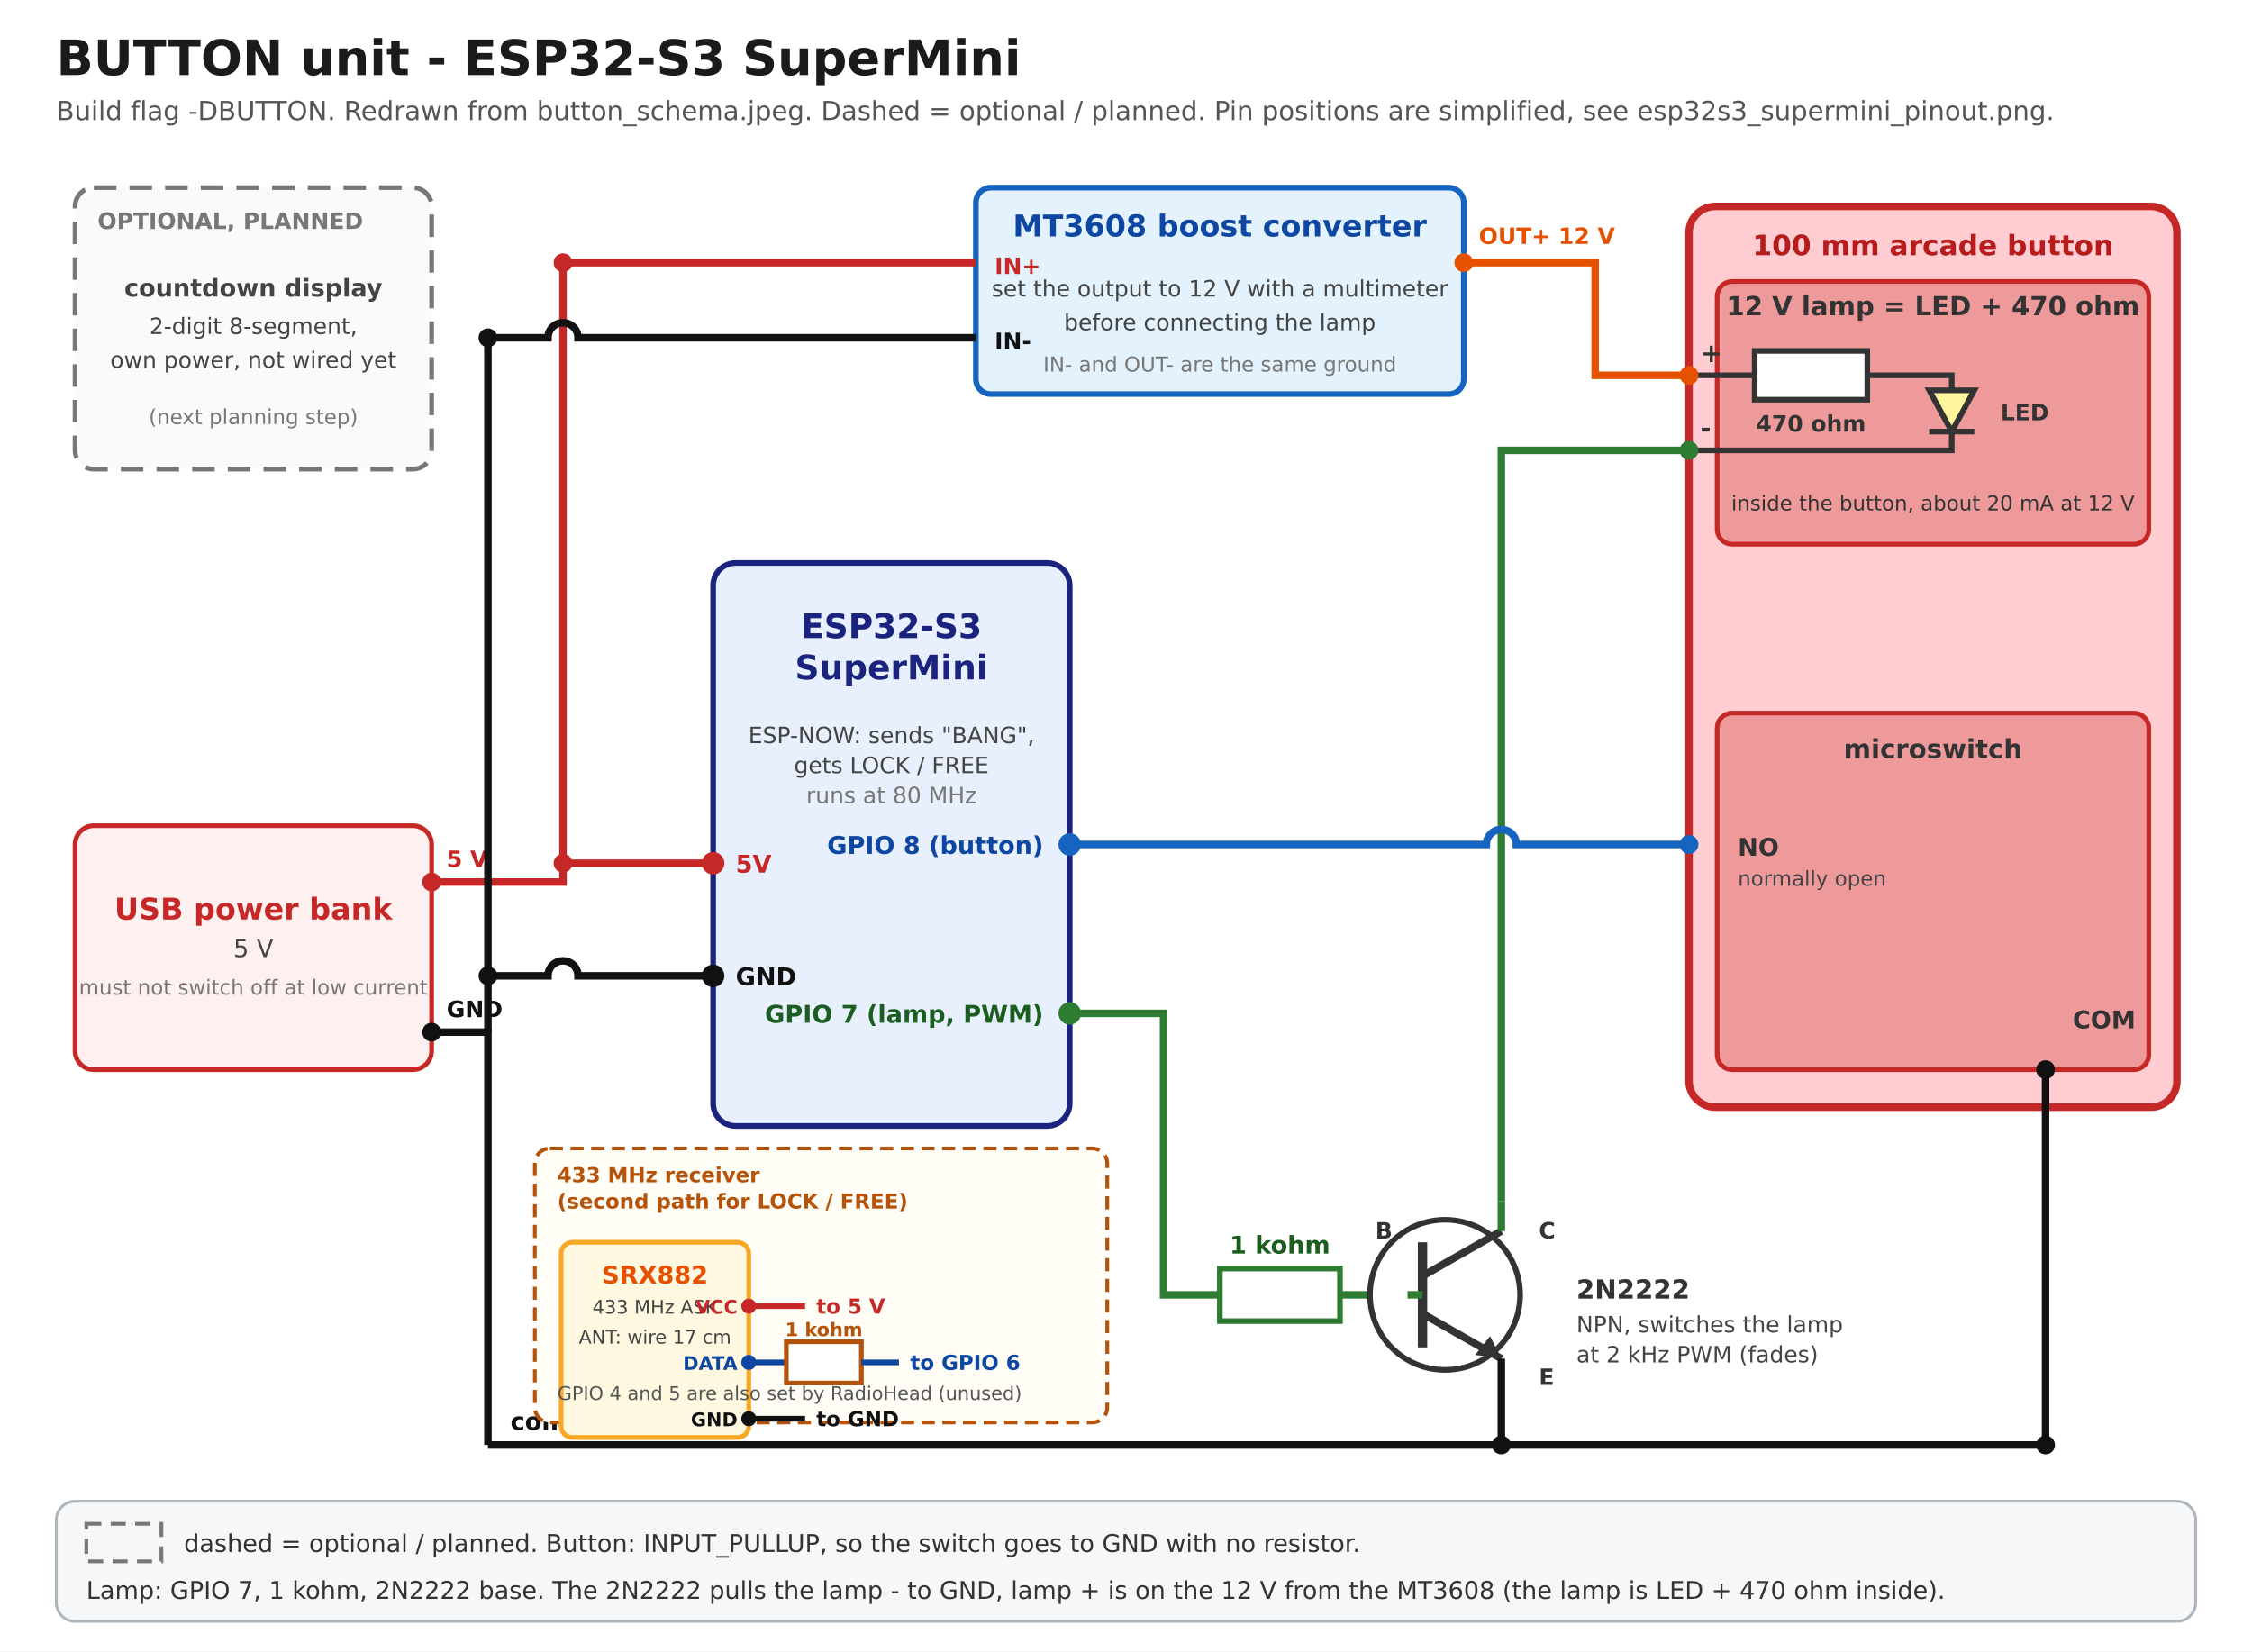
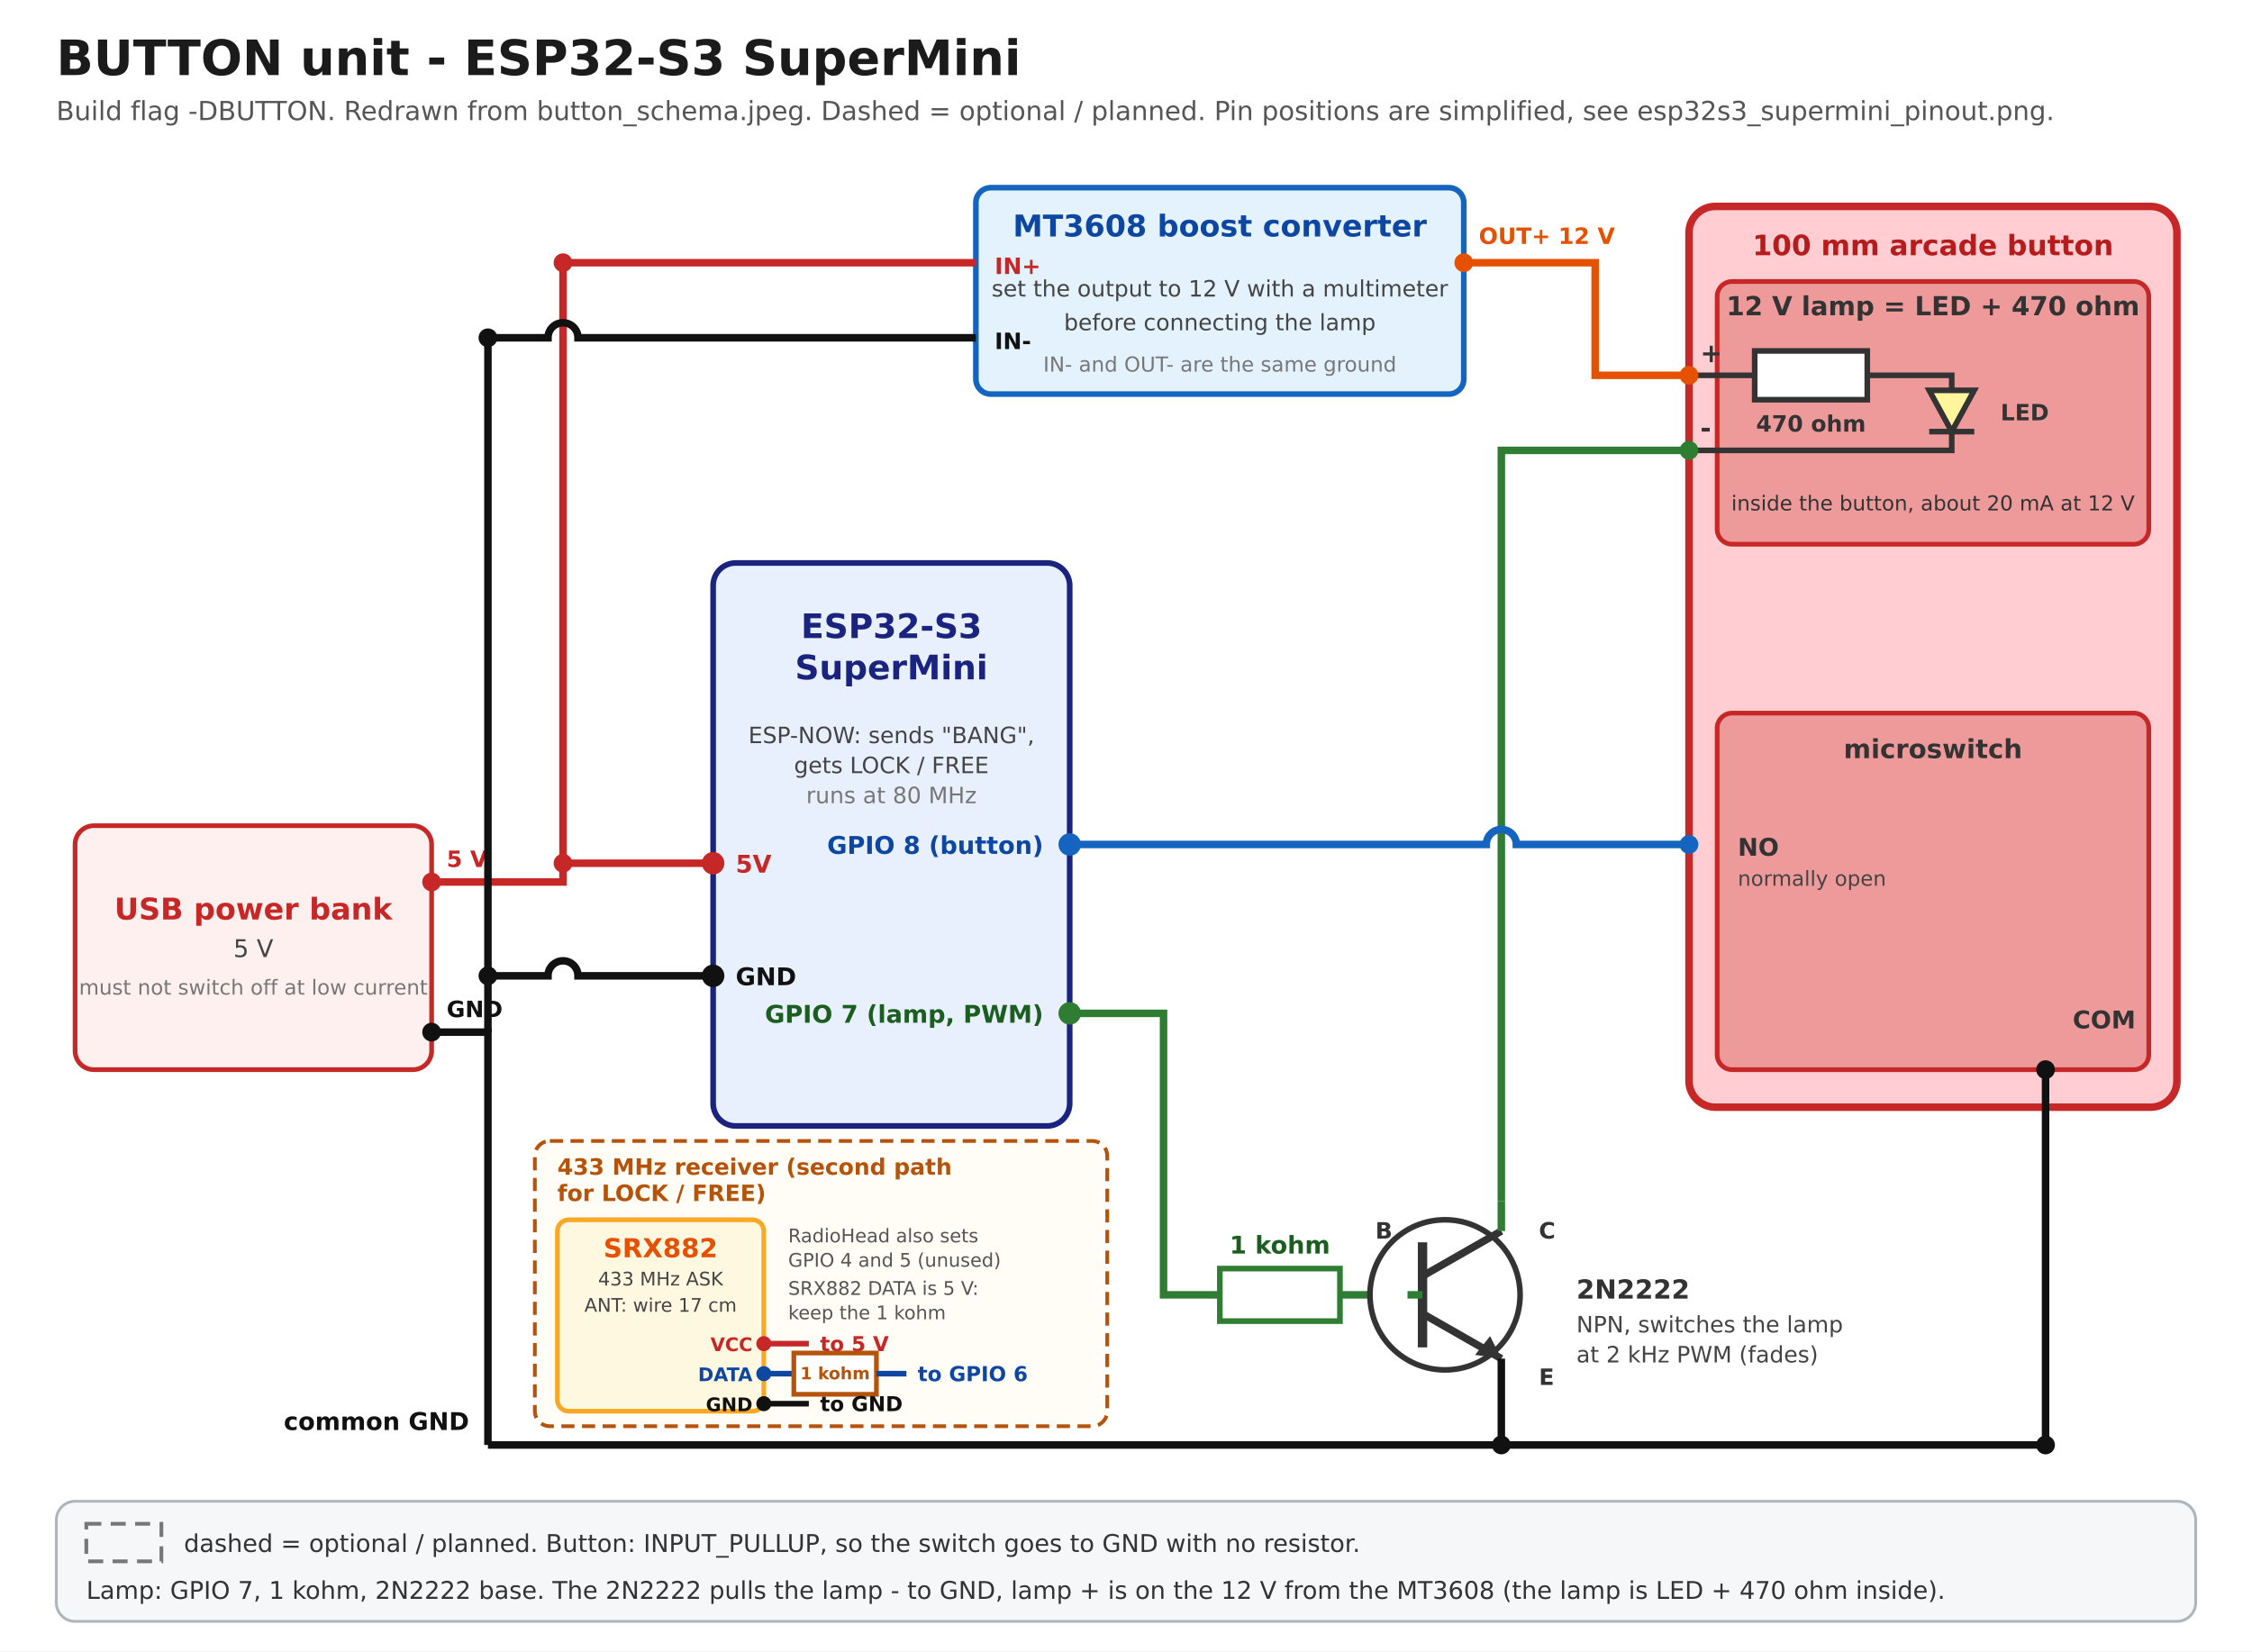
<svg xmlns="http://www.w3.org/2000/svg" viewBox="0 0 1200 880" width="1200" height="880" font-family="DejaVu Sans, Helvetica, Arial, sans-serif">
  <rect width="1200" height="880" fill="#ffffff" />
  <text x="30" y="40" font-size="26" font-weight="bold" fill="#1b1b1b">BUTTON unit - ESP32-S3 SuperMini</text>
  <text x="30" y="64" font-size="14" fill="#555">Build flag -DBUTTON. Redrawn from button_schema.jpeg. Dashed = optional / planned. Pin positions are simplified, see esp32s3_supermini_pinout.png.</text>
  <rect x="40" y="440" width="190" height="130" rx="10" fill="#fff0f0" stroke="#c62828" stroke-width="2.5" />
  <text x="135" y="490" font-size="16" font-weight="bold" fill="#c62828" text-anchor="middle">USB power bank</text>
  <text x="135" y="510" font-size="13" fill="#444" text-anchor="middle">5 V</text>
  <text x="135" y="530" font-size="11" fill="#777" text-anchor="middle">must not switch off at low current</text>
  <polyline points="230,470 300,470 300,140" fill="none" stroke="#c62828" stroke-width="4" />
  <circle cx="230" cy="470" r="5" fill="#c62828" />
  <text x="238" y="462" font-size="12" font-weight="bold" fill="#c62828">5 V</text>
  <polyline points="230,550 260,550 260,770" fill="none" stroke="#111" stroke-width="4" />
  <circle cx="230" cy="550" r="5" fill="#111" />
  <line x1="260" y1="180" x2="260" y2="550" stroke="#111" stroke-width="4" />
  <text x="238" y="542" font-size="12" font-weight="bold" fill="#111">GND</text>
  <line x1="260" y1="770" x2="1090" y2="770" stroke="#111" stroke-width="4" />
-   <text x="272" y="762" font-size="13" font-weight="bold" fill="#111">common GND</text>
-   <rect x="40" y="100" width="190" height="150" rx="10" fill="#fafafa" stroke="#777" stroke-width="2.5" stroke-dasharray="12 7" />
-   <text x="52" y="122" font-size="12" font-weight="bold" fill="#777">OPTIONAL, PLANNED</text>
-   <text x="135" y="158" font-size="13" font-weight="bold" fill="#444" text-anchor="middle">countdown display</text>
-   <text x="135" y="178" font-size="12" fill="#444" text-anchor="middle">2-digit 8-segment,</text>
-   <text x="135" y="196" font-size="12" fill="#444" text-anchor="middle">own power, not wired yet</text>
-   <text x="135" y="226" font-size="11" fill="#777" text-anchor="middle">(next planning step)</text>
+   <text x="250" y="762" font-size="13" font-weight="bold" fill="#111" text-anchor="end">common GND</text>
  <rect x="520" y="100" width="260" height="110" rx="8" fill="#e3f2fd" stroke="#1565c0" stroke-width="3" />
  <text x="650" y="126" font-size="16" font-weight="bold" fill="#0d47a1" text-anchor="middle">MT3608 boost converter</text>
  <text x="650" y="158" font-size="12" fill="#444" text-anchor="middle">set the output to 12 V with a multimeter</text>
  <text x="650" y="176" font-size="12" fill="#444" text-anchor="middle">before connecting the lamp</text>
  <text x="650" y="198" font-size="11" fill="#777" text-anchor="middle">IN- and OUT- are the same ground</text>
  <text x="530" y="146" font-size="12" font-weight="bold" fill="#c62828">IN+</text>
  <text x="530" y="186" font-size="12" font-weight="bold" fill="#111">IN-</text>
  <text x="788" y="130" font-size="12" font-weight="bold" fill="#e65100">OUT+ 12 V</text>
  <line x1="300" y1="140" x2="520" y2="140" stroke="#c62828" stroke-width="4" />
  <circle cx="300" cy="140" r="5" fill="#c62828" />
  <path d="M260,180 L292,180 A8,8 0 0 1 308,180 L520,180" fill="none" stroke="#111" stroke-width="4" />
  <circle cx="260" cy="180" r="5" fill="#111" />
  <rect x="380" y="300" width="190" height="300" rx="12" fill="#e8f0fe" stroke="#1a237e" stroke-width="3" />
  <text x="475" y="340" font-size="18" font-weight="bold" fill="#1a237e" text-anchor="middle">ESP32-S3</text>
  <text x="475" y="362" font-size="18" font-weight="bold" fill="#1a237e" text-anchor="middle">SuperMini</text>
  <text x="475" y="396" font-size="12" fill="#444" text-anchor="middle">ESP-NOW: sends "BANG",</text>
  <text x="475" y="412" font-size="12" fill="#444" text-anchor="middle">gets LOCK / FREE</text>
  <text x="475" y="428" font-size="12" fill="#777" text-anchor="middle">runs at 80 MHz</text>
  <circle cx="380" cy="460" r="6" fill="#c62828" />
  <text x="392" y="465" font-size="13" font-weight="bold" fill="#c62828">5V</text>
  <circle cx="380" cy="520" r="6" fill="#111" />
  <text x="392" y="525" font-size="13" font-weight="bold" fill="#111">GND</text>
  <line x1="300" y1="460" x2="380" y2="460" stroke="#c62828" stroke-width="4" />
  <circle cx="300" cy="460" r="5" fill="#c62828" />
  <path d="M260,520 L292,520 A8,8 0 0 1 308,520 L380,520" fill="none" stroke="#111" stroke-width="4" />
  <circle cx="260" cy="520" r="5" fill="#111" />
  <circle cx="570" cy="450" r="6" fill="#1565c0" />
  <text x="556" y="455" font-size="13" font-weight="bold" fill="#0d47a1" text-anchor="end">GPIO 8 (button)</text>
  <circle cx="570" cy="540" r="6" fill="#2e7d32" />
  <text x="556" y="545" font-size="13" font-weight="bold" fill="#1b5e20" text-anchor="end">GPIO 7 (lamp, PWM)</text>
  <rect x="900" y="110" width="260" height="480" rx="14" fill="#ffcdd2" stroke="#c62828" stroke-width="4" />
  <text x="1030" y="136" font-size="15" font-weight="bold" fill="#b71c1c" text-anchor="middle">100 mm arcade button</text>
  <rect x="915" y="150" width="230" height="140" rx="8" fill="#ef9a9a" stroke="#c62828" stroke-width="2.5" />
  <text x="1030" y="168" font-size="14" font-weight="bold" fill="#333" text-anchor="middle">12 V lamp = LED + 470 ohm</text>
  <text x="906" y="193" font-size="14" font-weight="bold" fill="#333">+</text>
  <text x="906" y="233" font-size="14" font-weight="bold" fill="#333">-</text>
  <line x1="900" y1="200" x2="935" y2="200" stroke="#333" stroke-width="3" />
  <rect x="935" y="187" width="60" height="26" fill="#fff" stroke="#333" stroke-width="3" />
  <text x="965" y="230" font-size="12" font-weight="bold" fill="#333" text-anchor="middle">470 ohm</text>
  <polyline points="995,200 1040,200 1040,208" fill="none" stroke="#333" stroke-width="3" />
  <polygon points="1028,208 1052,208 1040,230" fill="#fff59d" stroke="#333" stroke-width="3" />
  <line x1="1028" y1="230" x2="1052" y2="230" stroke="#333" stroke-width="3" />
  <polyline points="1040,230 1040,240 900,240" fill="none" stroke="#333" stroke-width="3" />
  <text x="1066" y="224" font-size="12" font-weight="bold" fill="#333">LED</text>
  <text x="1030" y="272" font-size="11" fill="#333" text-anchor="middle">inside the button, about 20 mA at 12 V</text>
  <rect x="915" y="380" width="230" height="190" rx="8" fill="#ef9a9a" stroke="#c62828" stroke-width="2.5" />
  <text x="1030" y="404" font-size="14" font-weight="bold" fill="#333" text-anchor="middle">microswitch</text>
  <text x="926" y="456" font-size="13" font-weight="bold" fill="#333">NO</text>
  <text x="926" y="472" font-size="11" fill="#444">normally open</text>
  <text x="1138" y="548" font-size="13" font-weight="bold" fill="#333" text-anchor="end">COM</text>
  <circle cx="900" cy="200" r="5" fill="#e65100" />
  <circle cx="900" cy="240" r="5" fill="#2e7d32" />
  <circle cx="900" cy="450" r="5" fill="#1565c0" />
  <circle cx="1090" cy="570" r="5" fill="#111" />
  <polyline points="780,140 850,140 850,200 900,200" fill="none" stroke="#e65100" stroke-width="4" />
  <circle cx="780" cy="140" r="5" fill="#e65100" />
  <polyline points="800,640 800,240 900,240" fill="none" stroke="#2e7d32" stroke-width="4" />
  <path d="M570,450 L792,450 A8,8 0 0 1 808,450 L900,450" fill="none" stroke="#1565c0" stroke-width="4" />
  <polyline points="1090,570 1090,770" fill="none" stroke="#111" stroke-width="4" />
  <circle cx="1090" cy="770" r="5" fill="#111" />
  <polyline points="570,540 620,540 620,690 650,690" fill="none" stroke="#2e7d32" stroke-width="4" />
  <rect x="650" y="676" width="64" height="28" fill="#fff" stroke="#2e7d32" stroke-width="3" />
  <text x="682" y="668" font-size="13" font-weight="bold" fill="#1b5e20" text-anchor="middle">1 kohm</text>
  <polyline points="714,690 750,690" fill="none" stroke="#2e7d32" stroke-width="4" />
  <circle cx="770" cy="690" r="40" fill="#fff" stroke="#333" stroke-width="3" />
  <line x1="758" y1="662" x2="758" y2="718" stroke="#333" stroke-width="5" />
  <line x1="750" y1="690" x2="758" y2="690" stroke="#2e7d32" stroke-width="4" />
  <line x1="758" y1="680" x2="800" y2="656" stroke="#333" stroke-width="4" />
  <line x1="758" y1="700" x2="800" y2="724" stroke="#333" stroke-width="4" />
  <polygon points="800,724 786,722 794,712" fill="#333" />
  <line x1="800" y1="656" x2="800" y2="640" stroke="#2e7d32" stroke-width="4" />
  <line x1="800" y1="724" x2="800" y2="770" stroke="#111" stroke-width="4" />
  <circle cx="800" cy="770" r="5" fill="#111" />
  <text x="820" y="660" font-size="12" font-weight="bold" fill="#333">C</text>
  <text x="820" y="738" font-size="12" font-weight="bold" fill="#333">E</text>
  <text x="742" y="660" font-size="12" font-weight="bold" fill="#333" text-anchor="end">B</text>
  <text x="840" y="692" font-size="14" font-weight="bold" fill="#333">2N2222</text>
  <text x="840" y="710" font-size="12" fill="#444">NPN, switches the lamp</text>
  <text x="840" y="726" font-size="12" fill="#444">at 2 kHz PWM (fades)</text>
  <rect x="30" y="800" width="1140" height="64" rx="10" fill="#f6f7f9" stroke="#adb5bd" stroke-width="1.5" />
  <rect x="46" y="812" width="40" height="20" fill="none" stroke="#777" stroke-width="2" stroke-dasharray="8 5" />
  <text x="98" y="827" font-size="13" fill="#333">dashed = optional / planned.   Button: INPUT_PULLUP, so the switch goes to GND with no resistor.</text>
  <text x="46" y="852" font-size="13" fill="#333">Lamp: GPIO 7, 1 kohm, 2N2222 base. The 2N2222 pulls the lamp - to GND, lamp + is on the 12 V from the MT3608 (the lamp is LED + 470 ohm inside).</text>
-   <rect x="285" y="612" width="305" height="146" rx="8" fill="#fffdf5" stroke="#b45309" stroke-width="2" stroke-dasharray="7 4" />
-   <text x="297" y="630" font-size="11" font-weight="bold" fill="#b45309" text-anchor="start">433 MHz receiver</text>
-   <text x="297" y="644" font-size="11" font-weight="bold" fill="#b45309" text-anchor="start">(second path for LOCK / FREE)</text>
-   <rect x="299" y="662" width="100" height="104" rx="6" fill="#fff8e1" stroke="#f9a825" stroke-width="2.5" />
-   <text x="349" y="684" font-size="13" font-weight="bold" fill="#e65100" text-anchor="middle">SRX882</text>
-   <text x="349" y="700" font-size="10" font-weight="normal" fill="#444" text-anchor="middle">433 MHz ASK</text>
-   <text x="349" y="716" font-size="10" font-weight="normal" fill="#444" text-anchor="middle">ANT: wire 17 cm</text>
-   <circle cx="399" cy="696" r="4" fill="#c62828" />
-   <text x="393" y="700" font-size="10" font-weight="bold" fill="#c62828" text-anchor="end">VCC</text>
-   <line x1="399" y1="696" x2="429" y2="696" stroke="#c62828" stroke-width="3" />
-   <text x="435" y="700" font-size="11" font-weight="bold" fill="#c62828" text-anchor="start">to 5 V</text>
-   <circle cx="399" cy="726" r="4" fill="#0d47a1" />
-   <text x="393" y="730" font-size="10" font-weight="bold" fill="#0d47a1" text-anchor="end">DATA</text>
-   <line x1="399" y1="726" x2="419" y2="726" stroke="#0d47a1" stroke-width="3" />
-   <rect x="419" y="715" width="40" height="22" fill="#fff" stroke="#b45309" stroke-width="2.5" />
-   <text x="439" y="712" font-size="10" font-weight="bold" fill="#b45309" text-anchor="middle">1 kohm</text>
-   <line x1="459" y1="726" x2="479" y2="726" stroke="#0d47a1" stroke-width="3" />
-   <text x="485" y="730" font-size="11" font-weight="bold" fill="#0d47a1" text-anchor="start">to GPIO 6</text>
-   <circle cx="399" cy="756" r="4" fill="#111" />
-   <text x="393" y="760" font-size="10" font-weight="bold" fill="#111" text-anchor="end">GND</text>
-   <line x1="399" y1="756" x2="429" y2="756" stroke="#111" stroke-width="3" />
-   <text x="435" y="760" font-size="11" font-weight="bold" fill="#111" text-anchor="start">to GND</text>
-   <text x="297" y="746" font-size="10" font-weight="normal" fill="#555" text-anchor="start">GPIO 4 and 5 are also set by RadioHead (unused)</text>
+   <rect x="285" y="608" width="305" height="152" rx="8" fill="#fffdf5" stroke="#b45309" stroke-width="2" stroke-dasharray="7 4" />
+   <text x="297" y="626" font-size="12" font-weight="bold" fill="#b45309" text-anchor="start">433 MHz receiver (second path</text>
+   <text x="297" y="640" font-size="12" font-weight="bold" fill="#b45309" text-anchor="start">for LOCK / FREE)</text>
+   <rect x="297" y="650" width="110" height="102" rx="6" fill="#fff8e1" stroke="#f9a825" stroke-width="2.5" />
+   <text x="352" y="670" font-size="14" font-weight="bold" fill="#e65100" text-anchor="middle">SRX882</text>
+   <text x="352" y="685" font-size="10" font-weight="normal" fill="#444" text-anchor="middle">433 MHz ASK</text>
+   <text x="352" y="699" font-size="10" font-weight="normal" fill="#444" text-anchor="middle">ANT: wire 17 cm</text>
+   <circle cx="407" cy="716" r="4" fill="#c62828" />
+   <line x1="407" y1="716" x2="431" y2="716" stroke="#c62828" stroke-width="3" />
+   <text x="401" y="720" font-size="10" font-weight="bold" fill="#c62828" text-anchor="end">VCC</text>
+   <text x="437" y="720" font-size="11" font-weight="bold" fill="#c62828" text-anchor="start">to 5 V</text>
+   <circle cx="407" cy="732" r="4" fill="#0d47a1" />
+   <line x1="407" y1="732" x2="423" y2="732" stroke="#0d47a1" stroke-width="3" />
+   <rect x="423" y="721" width="44" height="22" fill="#fff" stroke="#b45309" stroke-width="2.5" />
+   <text x="445" y="735" font-size="9" font-weight="bold" fill="#b45309" text-anchor="middle">1 kohm</text>
+   <line x1="467" y1="732" x2="483" y2="732" stroke="#0d47a1" stroke-width="3" />
+   <text x="401" y="736" font-size="10" font-weight="bold" fill="#0d47a1" text-anchor="end">DATA</text>
+   <text x="489" y="736" font-size="11" font-weight="bold" fill="#0d47a1" text-anchor="start">to GPIO 6</text>
+   <circle cx="407" cy="748" r="4" fill="#111" />
+   <line x1="407" y1="748" x2="431" y2="748" stroke="#111" stroke-width="3" />
+   <text x="401" y="752" font-size="10" font-weight="bold" fill="#111" text-anchor="end">GND</text>
+   <text x="437" y="752" font-size="11" font-weight="bold" fill="#111" text-anchor="start">to GND</text>
+   <text x="420" y="662" font-size="10" font-weight="normal" fill="#555" text-anchor="start">RadioHead also sets</text>
+   <text x="420" y="675" font-size="10" font-weight="normal" fill="#555" text-anchor="start">GPIO 4 and 5 (unused)</text>
+   <text x="420" y="690" font-size="10" font-weight="normal" fill="#555" text-anchor="start">SRX882 DATA is 5 V:</text>
+   <text x="420" y="703" font-size="10" font-weight="normal" fill="#555" text-anchor="start">keep the 1 kohm</text>
</svg>
